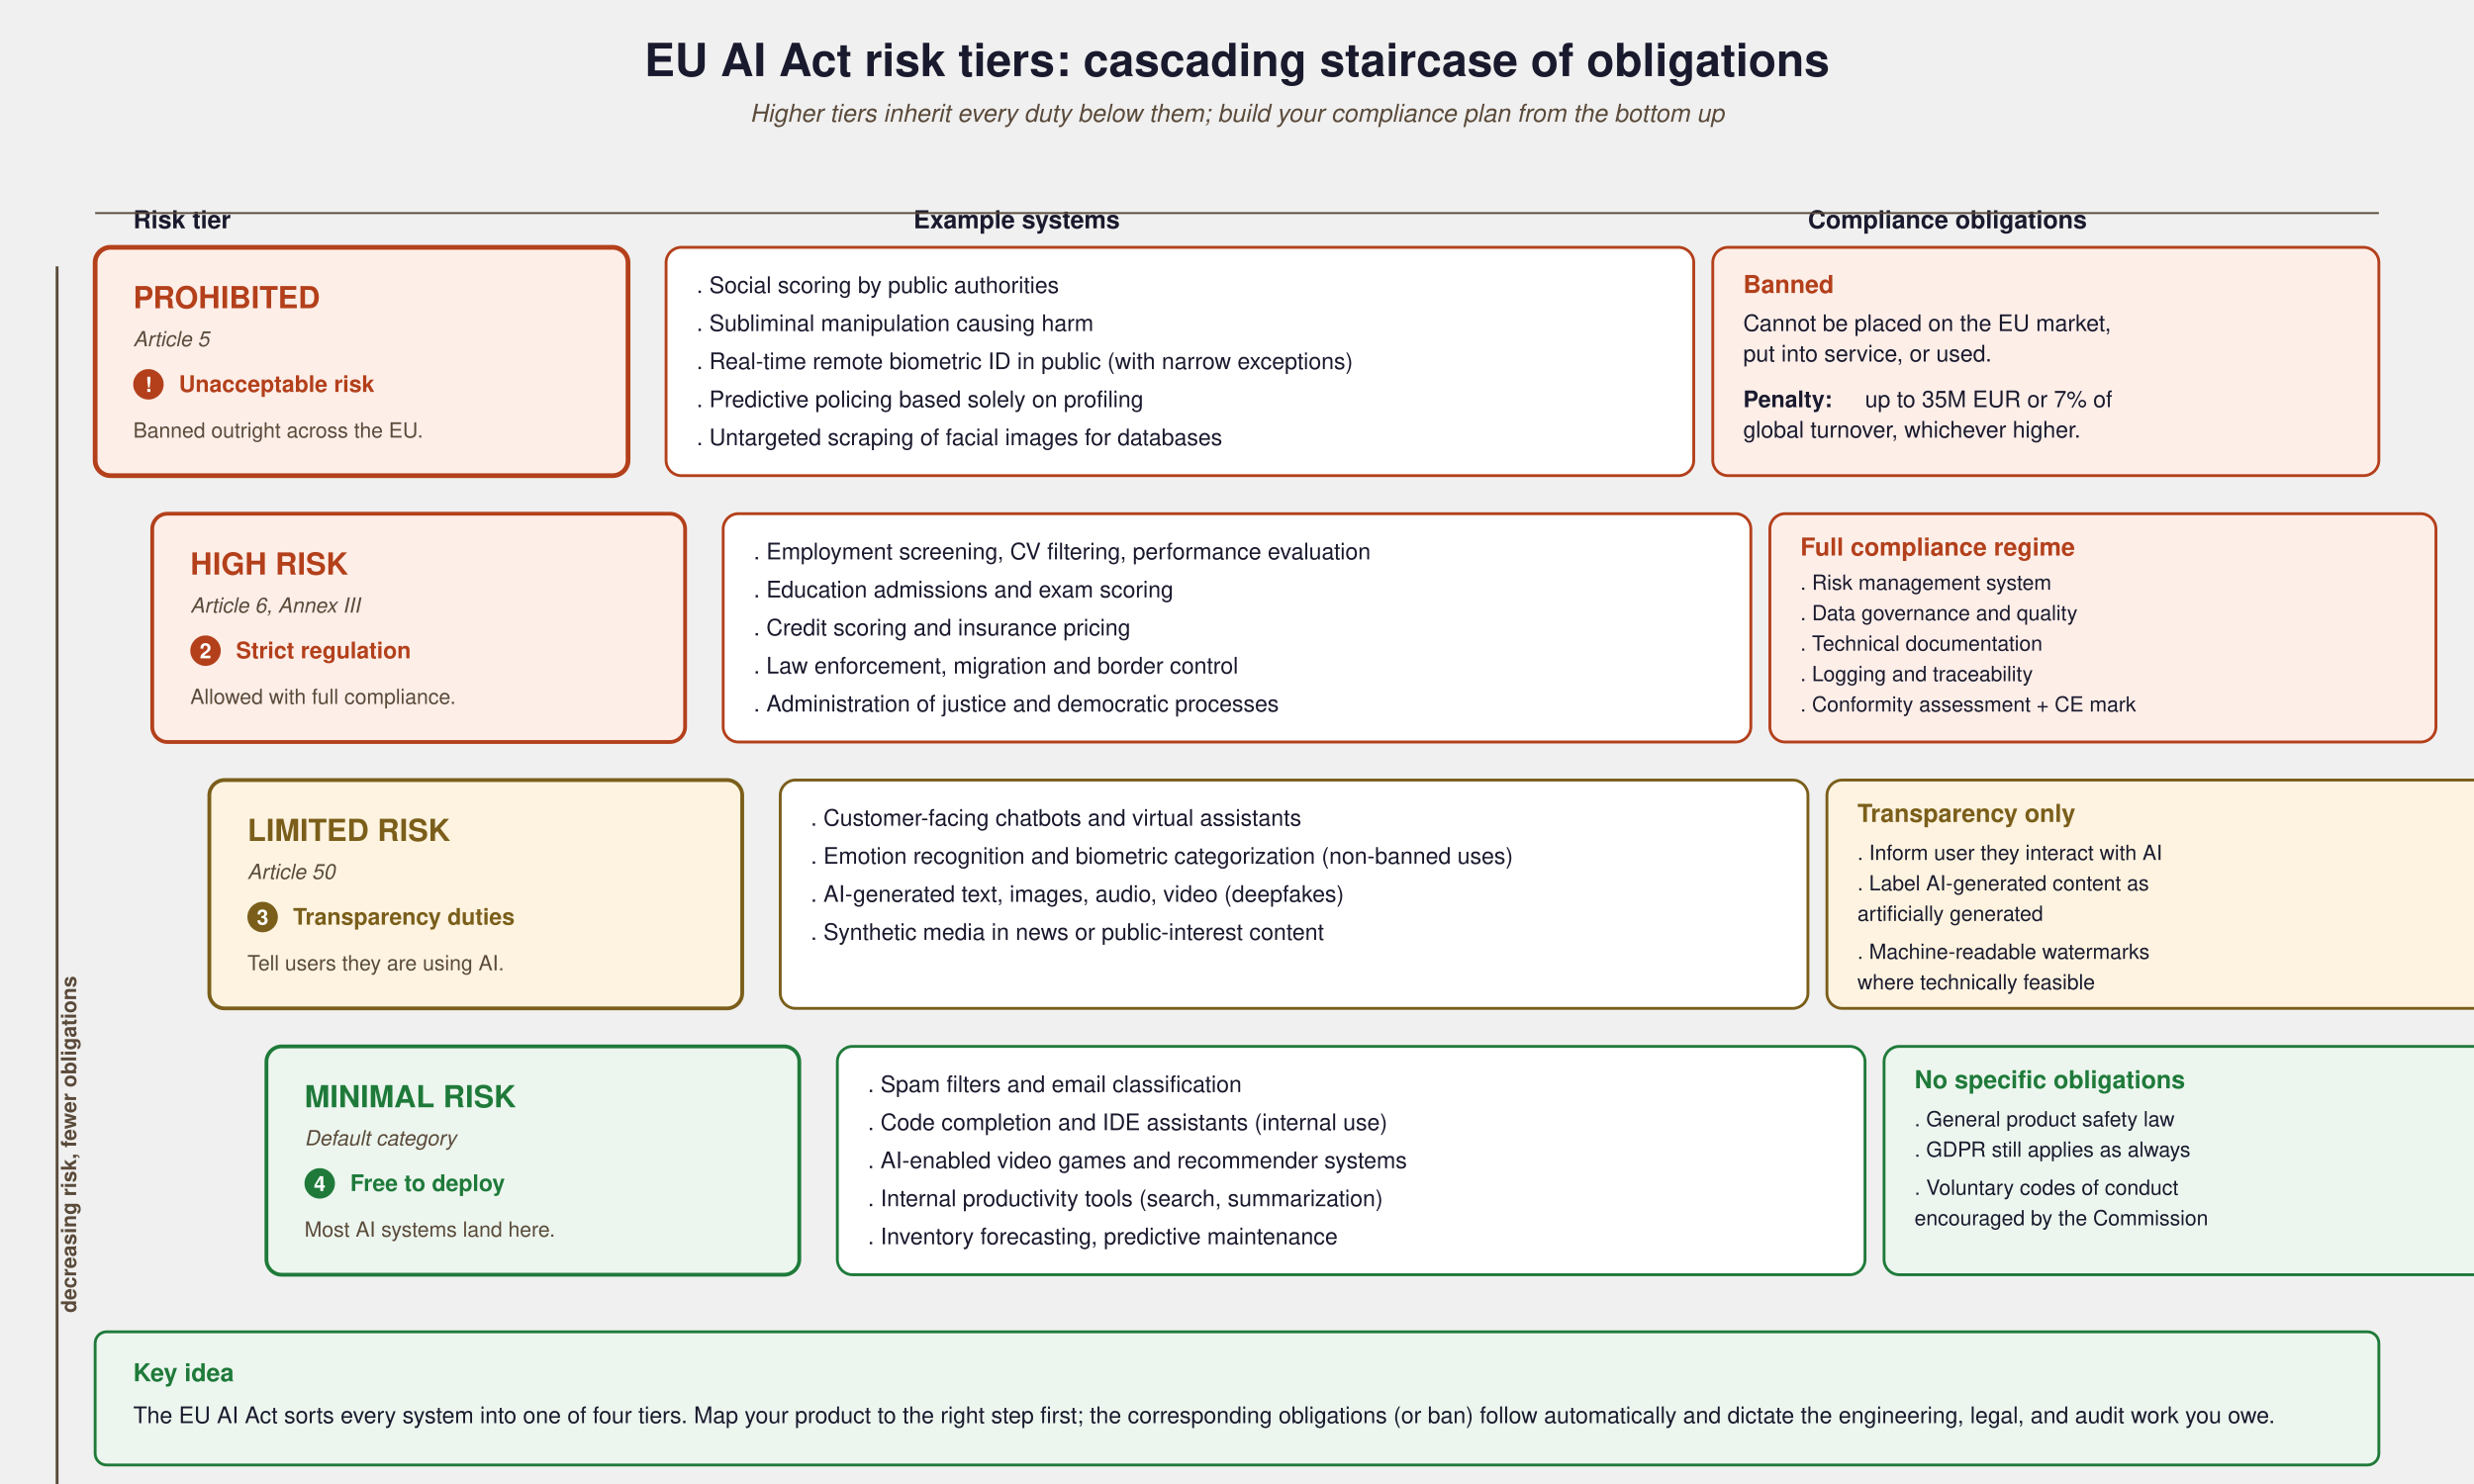
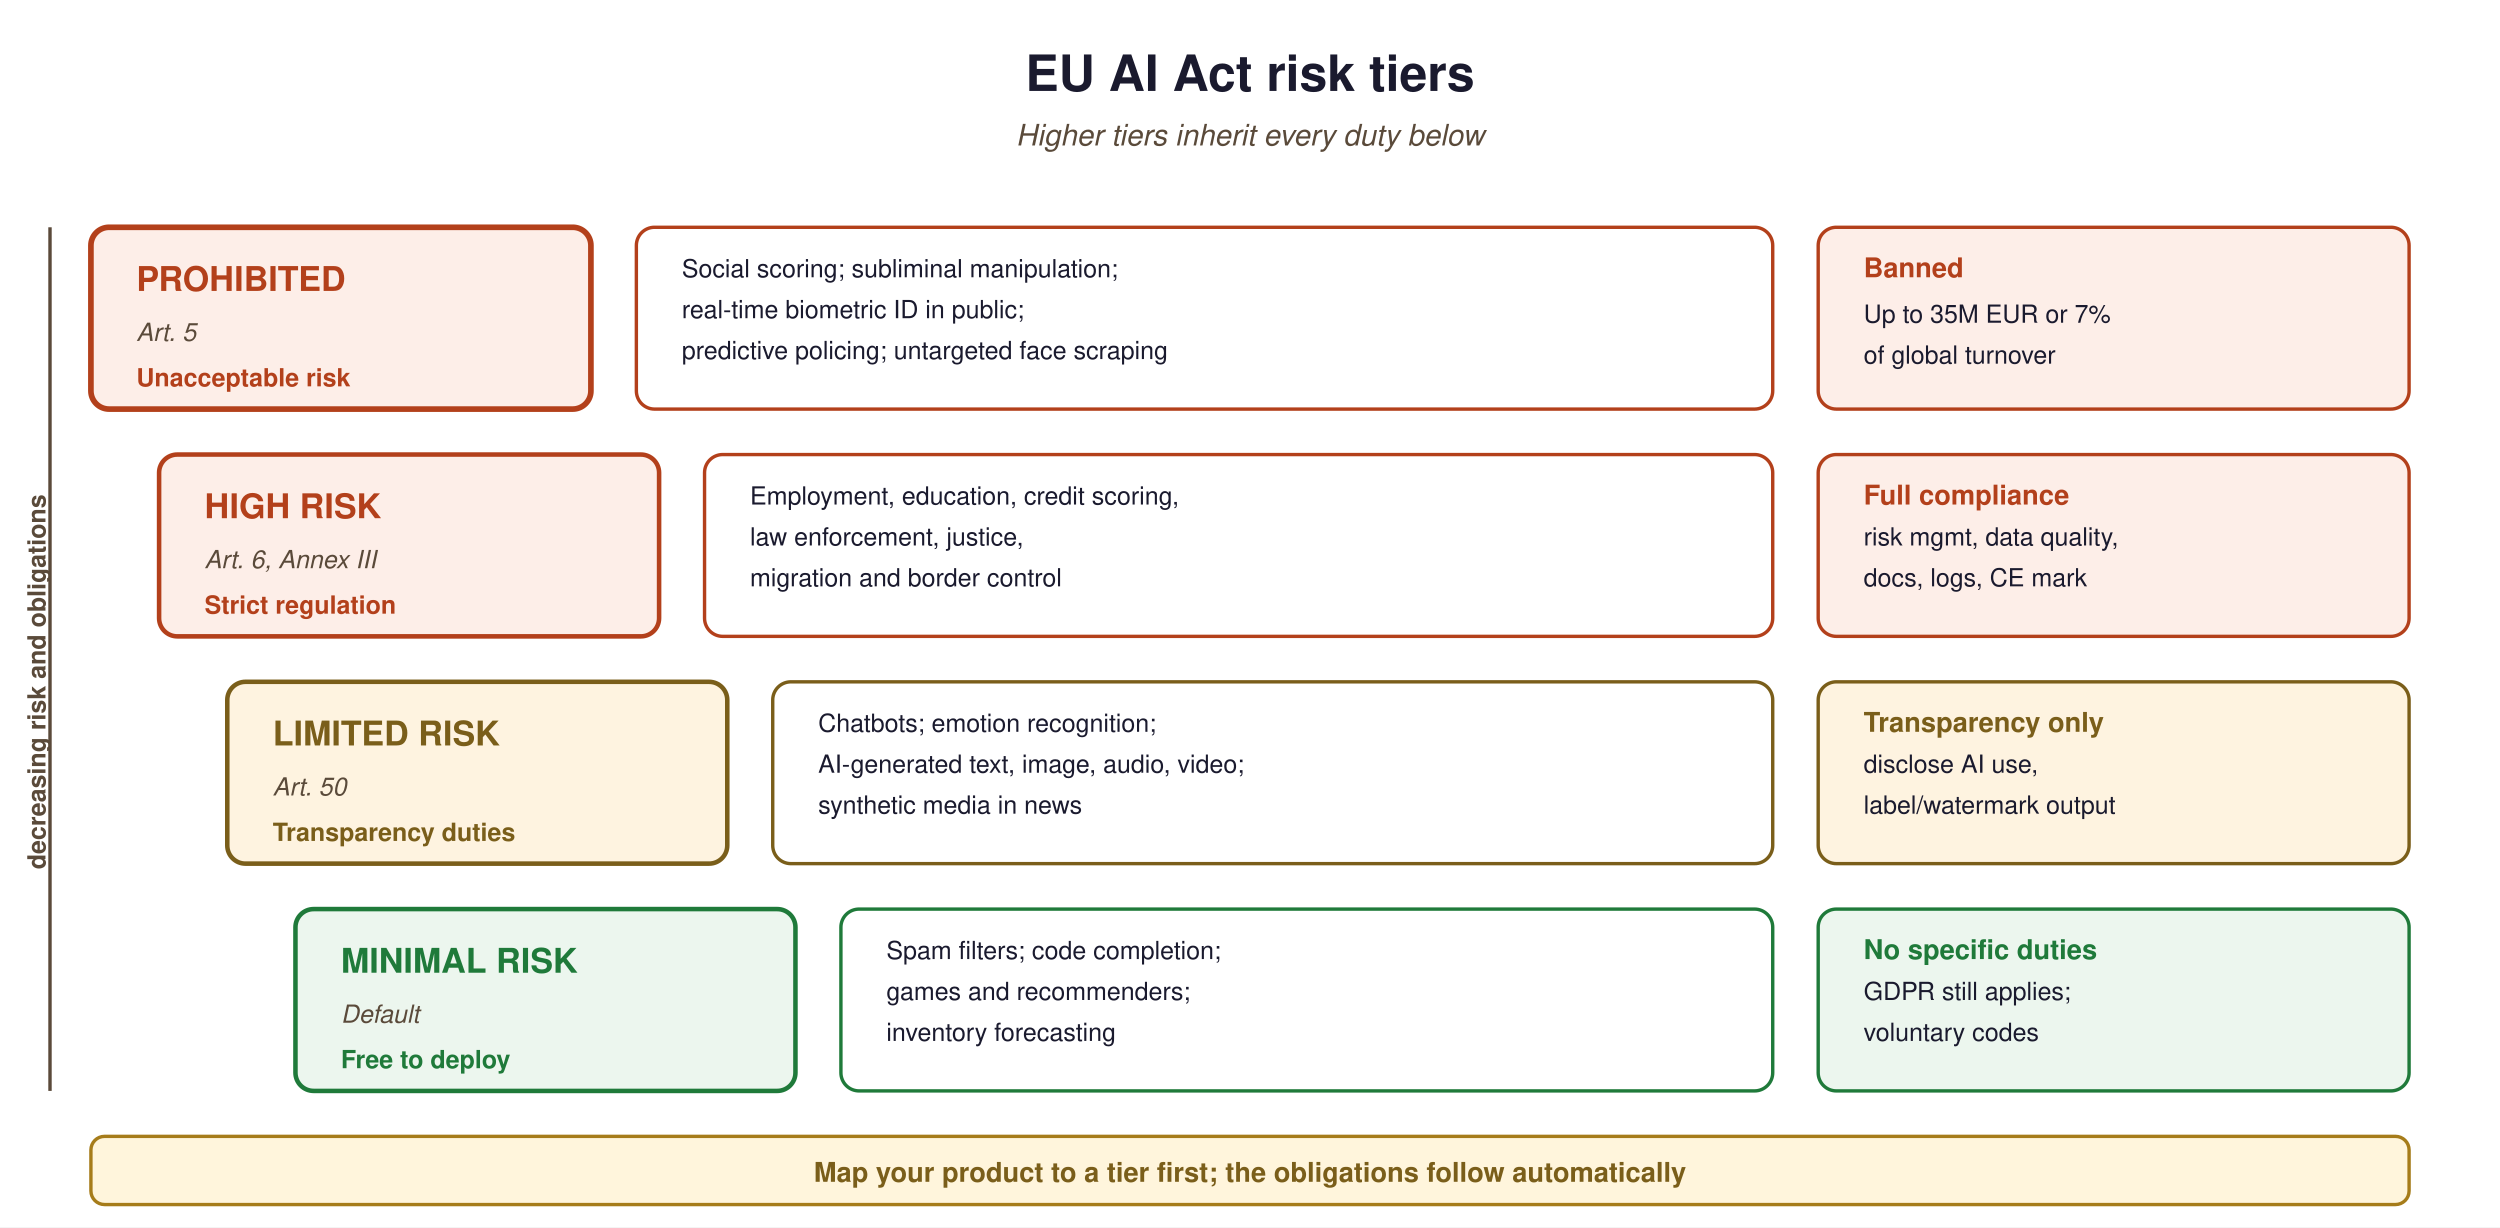
- <svg xmlns="http://www.w3.org/2000/svg" viewBox="0 0 1300 780" font-family="Helvetica, Arial, sans-serif">
-   <defs>
-     <marker id="arr" viewBox="0 0 10 10" refX="9" refY="5" markerWidth="7" markerHeight="7" orient="auto-start-reverse">
-       <path d="M 0 0 L 10 5 L 0 10 z" fill="#1a1a2e" />
-     </marker>
-   </defs>
-   <text x="650" y="40" font-size="24" font-weight="600" text-anchor="middle" fill="#1a1a2e">EU AI Act risk tiers: cascading staircase of obligations</text>
-   <text x="650" y="64" font-size="13" text-anchor="middle" fill="#5a4a3a" font-style="italic">Higher tiers inherit every duty below them; build your compliance plan from the bottom up</text>
-   <g transform="translate(50, 100)">
-     <text x="20" y="20" font-size="13" font-weight="700" fill="#1a1a2e">Risk tier</text>
-     <text x="430" y="20" font-size="13" font-weight="700" fill="#1a1a2e">Example systems</text>
-     <text x="900" y="20" font-size="13" font-weight="700" fill="#1a1a2e">Compliance obligations</text>
+ <svg xmlns="http://www.w3.org/2000/svg" viewBox="0 0 1100 540" font-family="Helvetica, Arial, sans-serif">
+   <rect width="1100" height="540" fill="#ffffff" />
+   <text x="550" y="40" font-size="22" font-weight="700" text-anchor="middle" fill="#1a1a2e">EU AI Act risk tiers</text>
+   <text x="550" y="64" font-size="13" font-style="italic" text-anchor="middle" fill="#5a4a3a">Higher tiers inherit every duty below</text>
+   <g transform="translate(40, 100)">
+     <rect x="0" y="0" width="220" height="80" rx="8" fill="#fdeee8" stroke="#b3401b" stroke-width="2.5" />
+     <text x="20" y="28" font-size="15" font-weight="700" fill="#b3401b">PROHIBITED</text>
+     <text x="20" y="50" font-size="11" font-style="italic" fill="#5a4a3a">Art. 5</text>
+     <text x="20" y="70" font-size="11" font-weight="700" fill="#b3401b">Unacceptable risk</text>
  </g>
-   <line x1="50" y1="112" x2="1250" y2="112" stroke="#5a4a3a" stroke-width="1" />
-   <g transform="translate(50, 130)">
-     <rect width="280" height="120" rx="8" fill="#fdeee8" stroke="#b3401b" stroke-width="2.5" />
-     <text x="20" y="32" font-size="16" font-weight="700" fill="#b3401b">PROHIBITED</text>
-     <text x="20" y="52" font-size="11" fill="#5a4a3a" font-style="italic">Article 5</text>
-     <g transform="translate(20, 64)">
-       <circle cx="8" cy="8" r="8" fill="#b3401b" />
-       <text x="8" y="12" font-size="11" font-weight="700" text-anchor="middle" fill="#ffffff">!</text>
-       <text x="24" y="12" font-size="12" font-weight="700" fill="#b3401b">Unacceptable risk</text>
-     </g>
-     <text x="20" y="100" font-size="11" fill="#5a4a3a">Banned outright across the EU.</text>
-     <g transform="translate(300, 0)">
-       <rect width="540" height="120" rx="8" fill="#ffffff" stroke="#b3401b" stroke-width="1.5" />
-       <text x="16" y="24" font-size="12" fill="#1a1a2e">. Social scoring by public authorities</text>
-       <text x="16" y="44" font-size="12" fill="#1a1a2e">. Subliminal manipulation causing harm</text>
-       <text x="16" y="64" font-size="12" fill="#1a1a2e">. Real-time remote biometric ID in public (with narrow exceptions)</text>
-       <text x="16" y="84" font-size="12" fill="#1a1a2e">. Predictive policing based solely on profiling</text>
-       <text x="16" y="104" font-size="12" fill="#1a1a2e">. Untargeted scraping of facial images for databases</text>
-     </g>
-     <g transform="translate(850, 0)">
-       <rect width="350" height="120" rx="8" fill="#fdeee8" stroke="#b3401b" stroke-width="1.5" />
-       <text x="16" y="24" font-size="13" font-weight="700" fill="#b3401b">Banned</text>
-       <text x="16" y="44" font-size="12" fill="#1a1a2e">Cannot be placed on the EU market,</text>
-       <text x="16" y="60" font-size="12" fill="#1a1a2e">put into service, or used.</text>
-       <text x="16" y="84" font-size="12" font-weight="700" fill="#1a1a2e">Penalty:</text>
-       <text x="80" y="84" font-size="12" fill="#1a1a2e">up to 35M EUR or 7% of</text>
-       <text x="16" y="100" font-size="12" fill="#1a1a2e">global turnover, whichever higher.</text>
-     </g>
+   <g transform="translate(280, 100)">
+     <rect x="0" y="0" width="500" height="80" rx="8" fill="#ffffff" stroke="#b3401b" stroke-width="1.5" />
+     <text x="20" y="22" font-size="11" fill="#1a1a2e">Social scoring; subliminal manipulation;</text>
+     <text x="20" y="40" font-size="11" fill="#1a1a2e">real-time biometric ID in public;</text>
+     <text x="20" y="58" font-size="11" fill="#1a1a2e">predictive policing; untargeted face scraping</text>
  </g>
-   <g transform="translate(80, 270)">
-     <rect width="280" height="120" rx="8" fill="#fdeee8" stroke="#b3401b" stroke-width="2" />
-     <text x="20" y="32" font-size="16" font-weight="700" fill="#b3401b">HIGH RISK</text>
-     <text x="20" y="52" font-size="11" fill="#5a4a3a" font-style="italic">Article 6, Annex III</text>
-     <g transform="translate(20, 64)">
-       <circle cx="8" cy="8" r="8" fill="#b3401b" />
-       <text x="8" y="12" font-size="11" font-weight="700" text-anchor="middle" fill="#ffffff">2</text>
-       <text x="24" y="12" font-size="12" font-weight="700" fill="#b3401b">Strict regulation</text>
-     </g>
-     <text x="20" y="100" font-size="11" fill="#5a4a3a">Allowed with full compliance.</text>
-     <g transform="translate(300, 0)">
-       <rect width="540" height="120" rx="8" fill="#ffffff" stroke="#b3401b" stroke-width="1.5" />
-       <text x="16" y="24" font-size="12" fill="#1a1a2e">. Employment screening, CV filtering, performance evaluation</text>
-       <text x="16" y="44" font-size="12" fill="#1a1a2e">. Education admissions and exam scoring</text>
-       <text x="16" y="64" font-size="12" fill="#1a1a2e">. Credit scoring and insurance pricing</text>
-       <text x="16" y="84" font-size="12" fill="#1a1a2e">. Law enforcement, migration and border control</text>
-       <text x="16" y="104" font-size="12" fill="#1a1a2e">. Administration of justice and democratic processes</text>
-     </g>
-     <g transform="translate(850, 0)">
-       <rect width="350" height="120" rx="8" fill="#fdeee8" stroke="#b3401b" stroke-width="1.5" />
-       <text x="16" y="22" font-size="13" font-weight="700" fill="#b3401b">Full compliance regime</text>
-       <text x="16" y="40" font-size="11" fill="#1a1a2e">. Risk management system</text>
-       <text x="16" y="56" font-size="11" fill="#1a1a2e">. Data governance and quality</text>
-       <text x="16" y="72" font-size="11" fill="#1a1a2e">. Technical documentation</text>
-       <text x="16" y="88" font-size="11" fill="#1a1a2e">. Logging and traceability</text>
-       <text x="16" y="104" font-size="11" fill="#1a1a2e">. Conformity assessment + CE mark</text>
-     </g>
+   <g transform="translate(800, 100)">
+     <rect x="0" y="0" width="260" height="80" rx="8" fill="#fdeee8" stroke="#b3401b" stroke-width="1.5" />
+     <text x="20" y="22" font-size="12" font-weight="700" fill="#b3401b">Banned</text>
+     <text x="20" y="42" font-size="11" fill="#1a1a2e">Up to 35M EUR or 7%</text>
+     <text x="20" y="60" font-size="11" fill="#1a1a2e">of global turnover</text>
  </g>
-   <g transform="translate(110, 410)">
-     <rect width="280" height="120" rx="8" fill="#fef3e0" stroke="#7a5e1a" stroke-width="2" />
-     <text x="20" y="32" font-size="16" font-weight="700" fill="#7a5e1a">LIMITED RISK</text>
-     <text x="20" y="52" font-size="11" fill="#5a4a3a" font-style="italic">Article 50</text>
-     <g transform="translate(20, 64)">
-       <circle cx="8" cy="8" r="8" fill="#7a5e1a" />
-       <text x="8" y="12" font-size="11" font-weight="700" text-anchor="middle" fill="#ffffff">3</text>
-       <text x="24" y="12" font-size="12" font-weight="700" fill="#7a5e1a">Transparency duties</text>
-     </g>
-     <text x="20" y="100" font-size="11" fill="#5a4a3a">Tell users they are using AI.</text>
-     <g transform="translate(300, 0)">
-       <rect width="540" height="120" rx="8" fill="#ffffff" stroke="#7a5e1a" stroke-width="1.5" />
-       <text x="16" y="24" font-size="12" fill="#1a1a2e">. Customer-facing chatbots and virtual assistants</text>
-       <text x="16" y="44" font-size="12" fill="#1a1a2e">. Emotion recognition and biometric categorization (non-banned uses)</text>
-       <text x="16" y="64" font-size="12" fill="#1a1a2e">. AI-generated text, images, audio, video (deepfakes)</text>
-       <text x="16" y="84" font-size="12" fill="#1a1a2e">. Synthetic media in news or public-interest content</text>
-     </g>
-     <g transform="translate(850, 0)">
-       <rect width="350" height="120" rx="8" fill="#fef3e0" stroke="#7a5e1a" stroke-width="1.5" />
-       <text x="16" y="22" font-size="13" font-weight="700" fill="#7a5e1a">Transparency only</text>
-       <text x="16" y="42" font-size="11" fill="#1a1a2e">. Inform user they interact with AI</text>
-       <text x="16" y="58" font-size="11" fill="#1a1a2e">. Label AI-generated content as</text>
-       <text x="16" y="74" font-size="11" fill="#1a1a2e">  artificially generated</text>
-       <text x="16" y="94" font-size="11" fill="#1a1a2e">. Machine-readable watermarks</text>
-       <text x="16" y="110" font-size="11" fill="#1a1a2e">  where technically feasible</text>
-     </g>
+   <g transform="translate(70, 200)">
+     <rect x="0" y="0" width="220" height="80" rx="8" fill="#fdeee8" stroke="#b3401b" stroke-width="2" />
+     <text x="20" y="28" font-size="15" font-weight="700" fill="#b3401b">HIGH RISK</text>
+     <text x="20" y="50" font-size="11" font-style="italic" fill="#5a4a3a">Art. 6, Annex III</text>
+     <text x="20" y="70" font-size="11" font-weight="700" fill="#b3401b">Strict regulation</text>
  </g>
-   <g transform="translate(140, 550)">
-     <rect width="280" height="120" rx="8" fill="#ecf6ee" stroke="#1f7a3a" stroke-width="2" />
-     <text x="20" y="32" font-size="16" font-weight="700" fill="#1f7a3a">MINIMAL RISK</text>
-     <text x="20" y="52" font-size="11" fill="#5a4a3a" font-style="italic">Default category</text>
-     <g transform="translate(20, 64)">
-       <circle cx="8" cy="8" r="8" fill="#1f7a3a" />
-       <text x="8" y="12" font-size="11" font-weight="700" text-anchor="middle" fill="#ffffff">4</text>
-       <text x="24" y="12" font-size="12" font-weight="700" fill="#1f7a3a">Free to deploy</text>
-     </g>
-     <text x="20" y="100" font-size="11" fill="#5a4a3a">Most AI systems land here.</text>
-     <g transform="translate(300, 0)">
-       <rect width="540" height="120" rx="8" fill="#ffffff" stroke="#1f7a3a" stroke-width="1.5" />
-       <text x="16" y="24" font-size="12" fill="#1a1a2e">. Spam filters and email classification</text>
-       <text x="16" y="44" font-size="12" fill="#1a1a2e">. Code completion and IDE assistants (internal use)</text>
-       <text x="16" y="64" font-size="12" fill="#1a1a2e">. AI-enabled video games and recommender systems</text>
-       <text x="16" y="84" font-size="12" fill="#1a1a2e">. Internal productivity tools (search, summarization)</text>
-       <text x="16" y="104" font-size="12" fill="#1a1a2e">. Inventory forecasting, predictive maintenance</text>
-     </g>
-     <g transform="translate(850, 0)">
-       <rect width="350" height="120" rx="8" fill="#ecf6ee" stroke="#1f7a3a" stroke-width="1.5" />
-       <text x="16" y="22" font-size="13" font-weight="700" fill="#1f7a3a">No specific obligations</text>
-       <text x="16" y="42" font-size="11" fill="#1a1a2e">. General product safety law</text>
-       <text x="16" y="58" font-size="11" fill="#1a1a2e">. GDPR still applies as always</text>
-       <text x="16" y="78" font-size="11" fill="#1a1a2e">. Voluntary codes of conduct</text>
-       <text x="16" y="94" font-size="11" fill="#1a1a2e">  encouraged by the Commission</text>
-     </g>
+   <g transform="translate(310, 200)">
+     <rect x="0" y="0" width="470" height="80" rx="8" fill="#ffffff" stroke="#b3401b" stroke-width="1.5" />
+     <text x="20" y="22" font-size="11" fill="#1a1a2e">Employment, education, credit scoring,</text>
+     <text x="20" y="40" font-size="11" fill="#1a1a2e">law enforcement, justice,</text>
+     <text x="20" y="58" font-size="11" fill="#1a1a2e">migration and border control</text>
  </g>
-   <g transform="translate(20, 130)">
-     <line x1="10" y1="10" x2="10" y2="660" stroke="#5a4a3a" stroke-width="1.5" marker-end="url(#arr)" />
-     <text x="-560" y="20" font-size="11" font-weight="700" fill="#5a4a3a" transform="rotate(-90)" text-anchor="start">decreasing risk, fewer obligations</text>
+   <g transform="translate(800, 200)">
+     <rect x="0" y="0" width="260" height="80" rx="8" fill="#fdeee8" stroke="#b3401b" stroke-width="1.5" />
+     <text x="20" y="22" font-size="12" font-weight="700" fill="#b3401b">Full compliance</text>
+     <text x="20" y="40" font-size="11" fill="#1a1a2e">risk mgmt, data quality,</text>
+     <text x="20" y="58" font-size="11" fill="#1a1a2e">docs, logs, CE mark</text>
  </g>
-   <g transform="translate(50, 700)">
-     <rect width="1200" height="70" rx="6" fill="#ecf6ee" stroke="#1f7a3a" stroke-width="1.5" />
-     <text x="20" y="26" font-size="13" font-weight="700" fill="#1f7a3a">Key idea</text>
-     <text x="20" y="48" font-size="12" fill="#1a1a2e">The EU AI Act sorts every system into one of four tiers. Map your product to the right step first; the corresponding obligations (or ban) follow automatically and dictate the engineering, legal, and audit work you owe.</text>
+   <g transform="translate(100, 300)">
+     <rect x="0" y="0" width="220" height="80" rx="8" fill="#fef3e0" stroke="#7a5e1a" stroke-width="2" />
+     <text x="20" y="28" font-size="15" font-weight="700" fill="#7a5e1a">LIMITED RISK</text>
+     <text x="20" y="50" font-size="11" font-style="italic" fill="#5a4a3a">Art. 50</text>
+     <text x="20" y="70" font-size="11" font-weight="700" fill="#7a5e1a">Transparency duties</text>
+   </g>
+   <g transform="translate(340, 300)">
+     <rect x="0" y="0" width="440" height="80" rx="8" fill="#ffffff" stroke="#7a5e1a" stroke-width="1.5" />
+     <text x="20" y="22" font-size="11" fill="#1a1a2e">Chatbots; emotion recognition;</text>
+     <text x="20" y="40" font-size="11" fill="#1a1a2e">AI-generated text, image, audio, video;</text>
+     <text x="20" y="58" font-size="11" fill="#1a1a2e">synthetic media in news</text>
+   </g>
+   <g transform="translate(800, 300)">
+     <rect x="0" y="0" width="260" height="80" rx="8" fill="#fef3e0" stroke="#7a5e1a" stroke-width="1.5" />
+     <text x="20" y="22" font-size="12" font-weight="700" fill="#7a5e1a">Transparency only</text>
+     <text x="20" y="40" font-size="11" fill="#1a1a2e">disclose AI use,</text>
+     <text x="20" y="58" font-size="11" fill="#1a1a2e">label/watermark output</text>
+   </g>
+   <g transform="translate(130, 400)">
+     <rect x="0" y="0" width="220" height="80" rx="8" fill="#ecf6ee" stroke="#1f7a3a" stroke-width="2" />
+     <text x="20" y="28" font-size="15" font-weight="700" fill="#1f7a3a">MINIMAL RISK</text>
+     <text x="20" y="50" font-size="11" font-style="italic" fill="#5a4a3a">Default</text>
+     <text x="20" y="70" font-size="11" font-weight="700" fill="#1f7a3a">Free to deploy</text>
+   </g>
+   <g transform="translate(370, 400)">
+     <rect x="0" y="0" width="410" height="80" rx="8" fill="#ffffff" stroke="#1f7a3a" stroke-width="1.5" />
+     <text x="20" y="22" font-size="11" fill="#1a1a2e">Spam filters; code completion;</text>
+     <text x="20" y="40" font-size="11" fill="#1a1a2e">games and recommenders;</text>
+     <text x="20" y="58" font-size="11" fill="#1a1a2e">inventory forecasting</text>
+   </g>
+   <g transform="translate(800, 400)">
+     <rect x="0" y="0" width="260" height="80" rx="8" fill="#ecf6ee" stroke="#1f7a3a" stroke-width="1.5" />
+     <text x="20" y="22" font-size="12" font-weight="700" fill="#1f7a3a">No specific duties</text>
+     <text x="20" y="40" font-size="11" fill="#1a1a2e">GDPR still applies;</text>
+     <text x="20" y="58" font-size="11" fill="#1a1a2e">voluntary codes</text>
+   </g>
+   <text x="-300" y="20" font-size="11" font-weight="700" fill="#5a4a3a" transform="rotate(-90)" text-anchor="middle">decreasing risk and obligations</text>
+   <line x1="22" y1="100" x2="22" y2="480" stroke="#5a4a3a" stroke-width="1.5" />
+   <g transform="translate(40, 500)">
+     <rect x="0" y="0" width="1020" height="30" rx="6" fill="#fff5dc" stroke="#a67c1a" stroke-width="1.5" />
+     <text x="510" y="20" font-size="12" font-weight="700" text-anchor="middle" fill="#7a5e1a">Map your product to a tier first; the obligations follow automatically</text>
  </g>
</svg>
